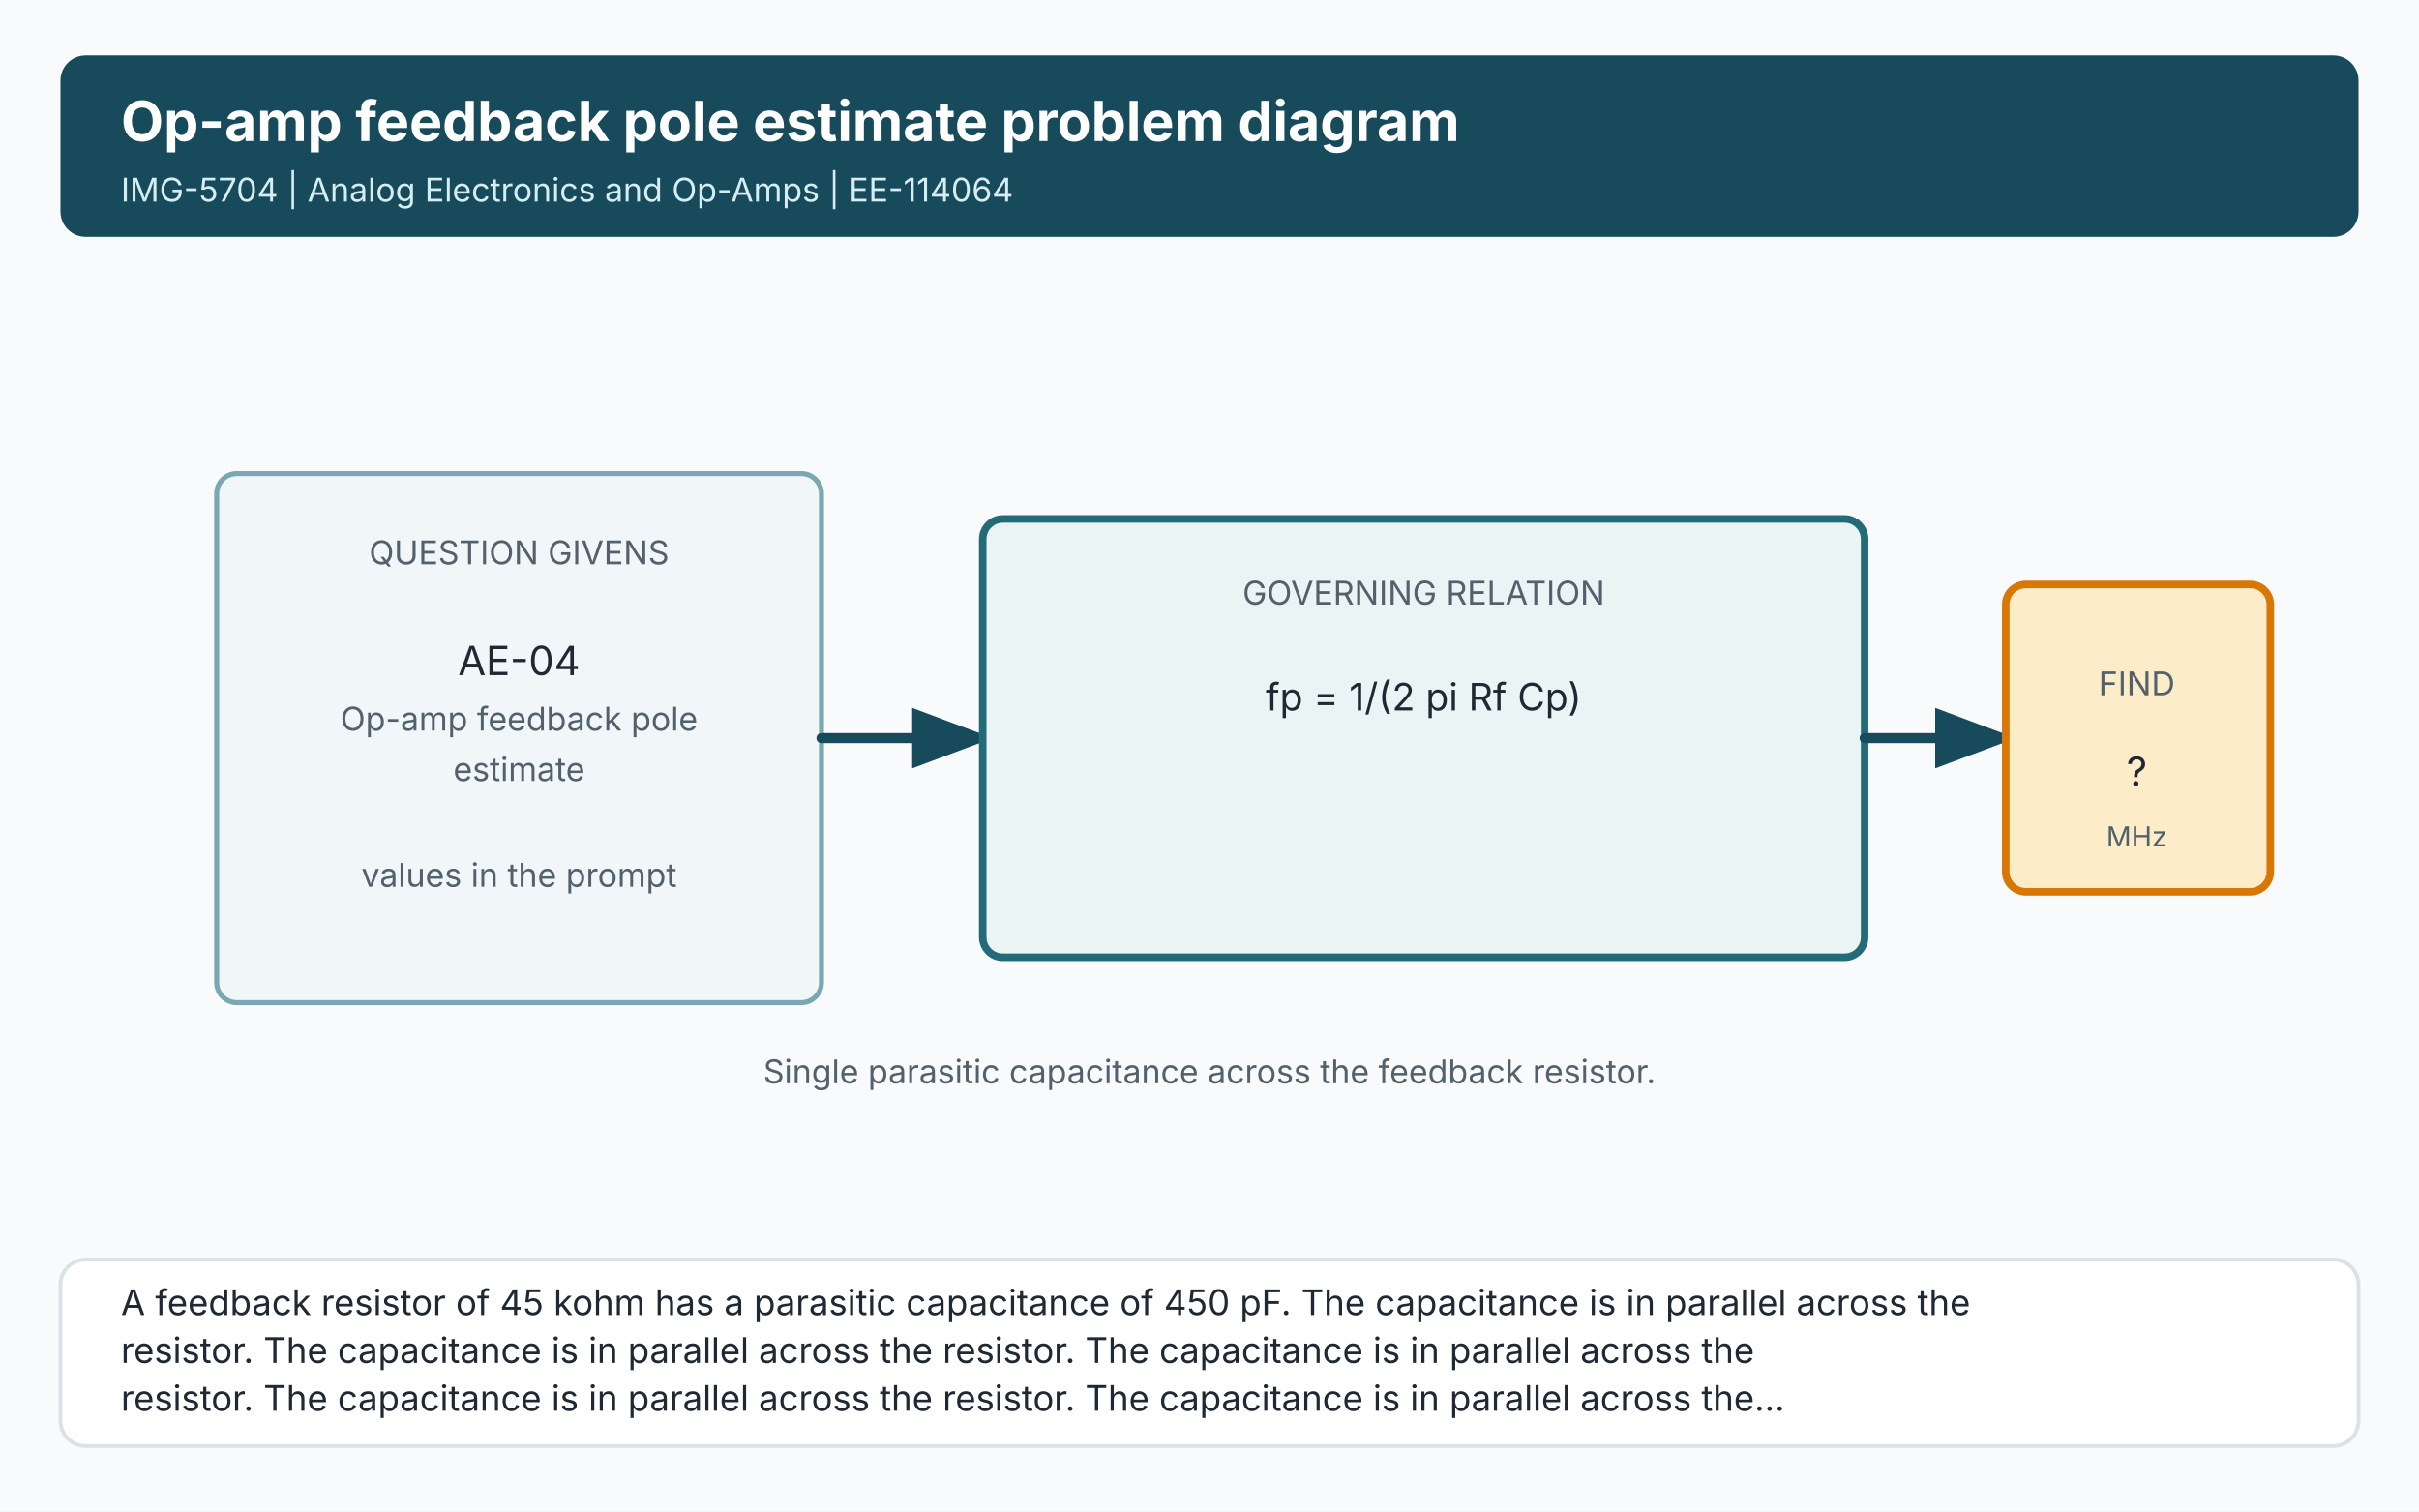
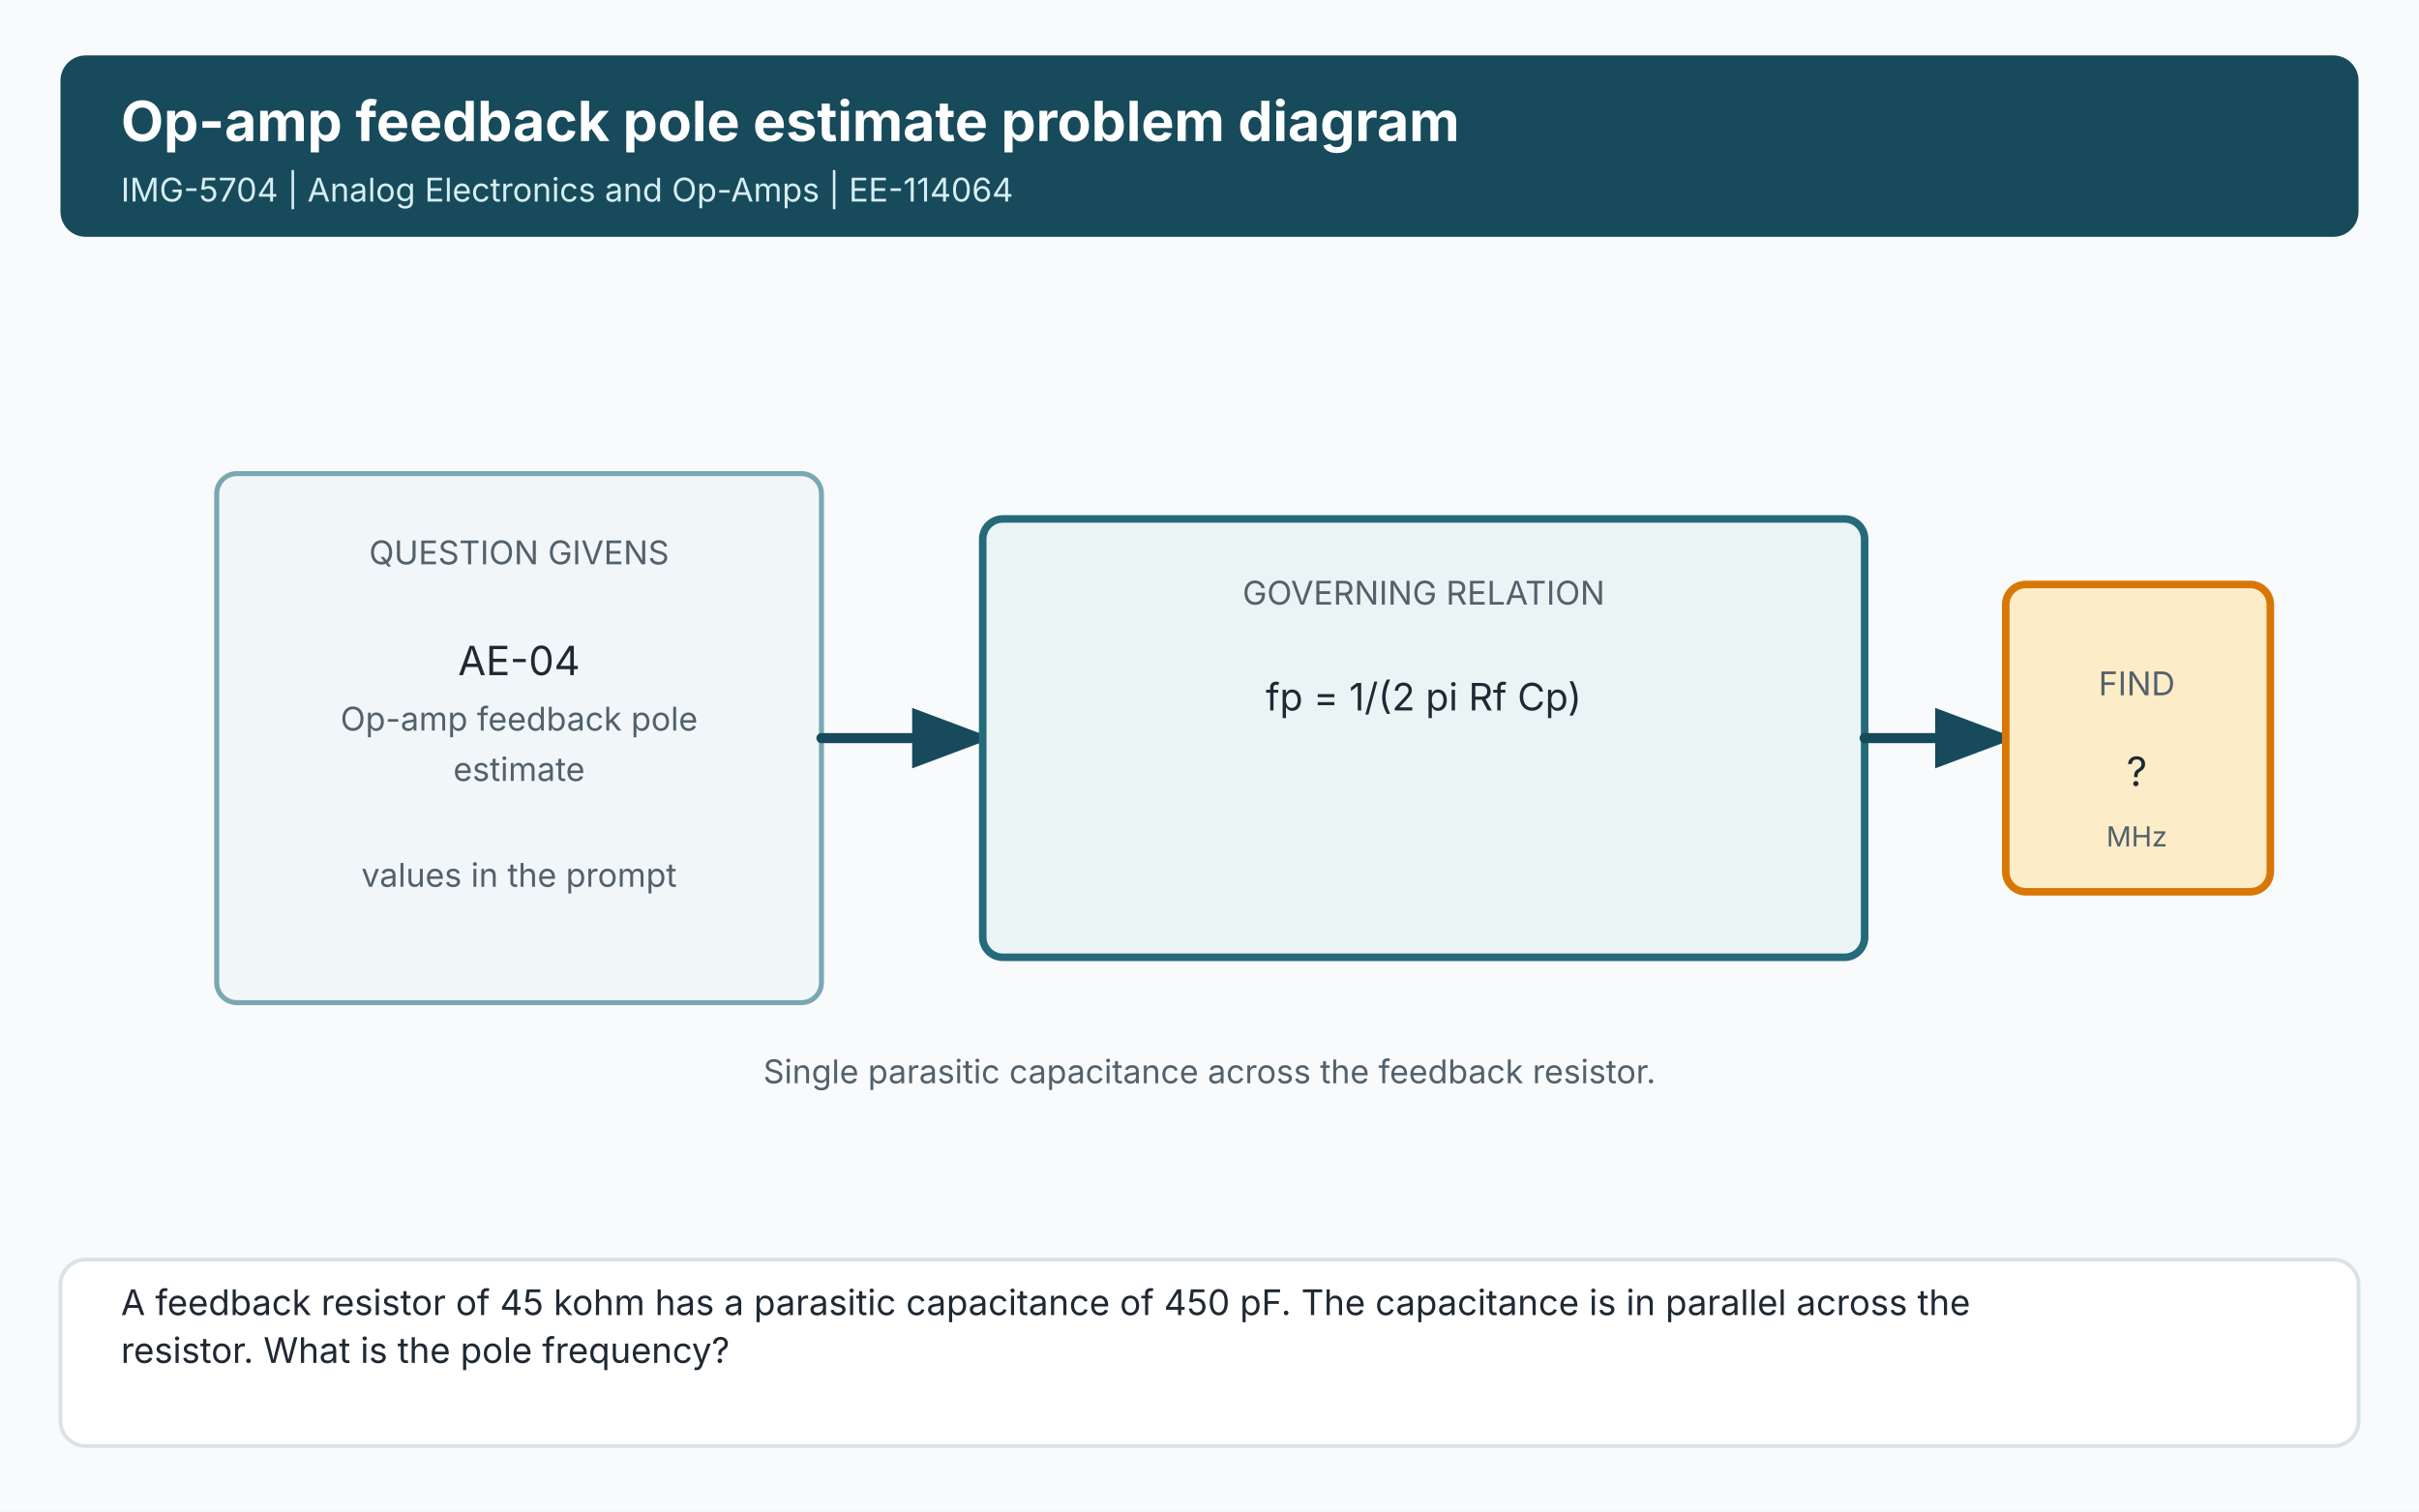
<svg xmlns="http://www.w3.org/2000/svg" width="960" height="600" viewBox="0 0 960 600" role="img" aria-labelledby="title desc">
  <defs>
    <marker id="arrow" markerWidth="10" markerHeight="10" refX="7" refY="3" orient="auto" markerUnits="strokeWidth">
      <path d="M0,0 L0,6 L8,3 z" fill="#174A5B" />
    </marker>
    <style>
.wire{stroke:#174A5B;stroke-width:4;fill:none;stroke-linecap:round;stroke-linejoin:round}
.thin{stroke:#44606B;stroke-width:2.4;fill:none;stroke-linecap:round;stroke-linejoin:round}
.accent{stroke:#D97706;stroke-width:4;fill:none;stroke-linecap:round;stroke-linejoin:round}
.accentFill{fill:#FDECC8;stroke:#D97706;stroke-width:3}
.box{fill:#EAF4F4;stroke:#246B7A;stroke-width:3}
.panel{fill:#FFFFFF;stroke:#D9E2E7;stroke-width:1.5}
.soft{fill:#F1F7F8;stroke:#7AA8B2;stroke-width:2}
.label{font-family:Inter,Arial,sans-serif;font-size:16px;fill:#1F2933}
.small{font-family:Inter,Arial,sans-serif;font-size:13px;fill:#52616B}
.tiny{font-family:Inter,Arial,sans-serif;font-size:11px;fill:#52616B}
.math{font-family:Inter,Arial,sans-serif;font-size:15px;fill:#1F2933}
</style>
  </defs>
  <rect x="0" y="0" width="960" height="600" fill="#F8FAFB" />
  <rect x="24" y="22" width="912" height="72" rx="10" fill="#174A5B" />
  <text x="48" y="56" font-family="Inter,Arial,sans-serif" font-size="22" font-weight="700" fill="#FFFFFF">Op-amp feedback pole estimate problem diagram</text>
  <text x="48" y="80" font-family="Inter,Arial,sans-serif" font-size="13" fill="#D6EEF2">IMG-5704 | Analog Electronics and Op-Amps | EE-114064</text>
  <rect class="soft" x="86" y="188" width="240" height="210" rx="8" />
  <text class="small" x="206" y="224" text-anchor="middle">QUESTION GIVENS</text>
  <text class="label" x="206" y="268" text-anchor="middle">AE-04</text>
  <text class="small" x="206" y="352" text-anchor="middle">values in the prompt</text>
  <line class="wire" x1="326" y1="293" x2="390" y2="293" marker-end="url(#arrow)" />
  <rect class="box" x="390" y="206" width="350" height="174" rx="8" />
  <text class="small" x="565" y="240" text-anchor="middle">GOVERNING RELATION</text>
  <line class="wire" x1="740" y1="293" x2="796" y2="293" marker-end="url(#arrow)" />
  <rect class="accentFill" x="796" y="232" width="105" height="122" rx="8" />
  <text class="small" x="848" y="276" text-anchor="middle">FIND</text>
  <text class="label" x="848" y="312" text-anchor="middle">?</text>
  <text class="tiny" x="848" y="336" text-anchor="middle">MHz</text>
  <text class="small" x="206" y="290" text-anchor="middle">Op-amp feedback pole</text>
  <text class="small" x="206" y="310" text-anchor="middle">estimate</text>
  <text class="math" x="565" y="282" text-anchor="middle">fp = 1/(2 pi Rf Cp)</text>
  <text class="small" x="480" y="430" text-anchor="middle">Single parasitic capacitance across the feedback resistor.</text>
  <rect class="panel" x="24" y="500" width="912" height="74" rx="10" />
  <text x="48" y="522" font-family="Inter,Arial,sans-serif" font-size="14" fill="#1F2933">A feedback resistor of 45 kohm has a parasitic capacitance of 450 pF. The capacitance is in parallel across the</text>
-   <text x="48" y="541" font-family="Inter,Arial,sans-serif" font-size="14" fill="#1F2933">resistor. The capacitance is in parallel across the resistor. The capacitance is in parallel across the</text>
-   <text x="48" y="560" font-family="Inter,Arial,sans-serif" font-size="14" fill="#1F2933">resistor. The capacitance is in parallel across the resistor. The capacitance is in parallel across the...</text>
+   <text x="48" y="541" font-family="Inter,Arial,sans-serif" font-size="14" fill="#1F2933">resistor. What is the pole frequency?</text>
</svg>
